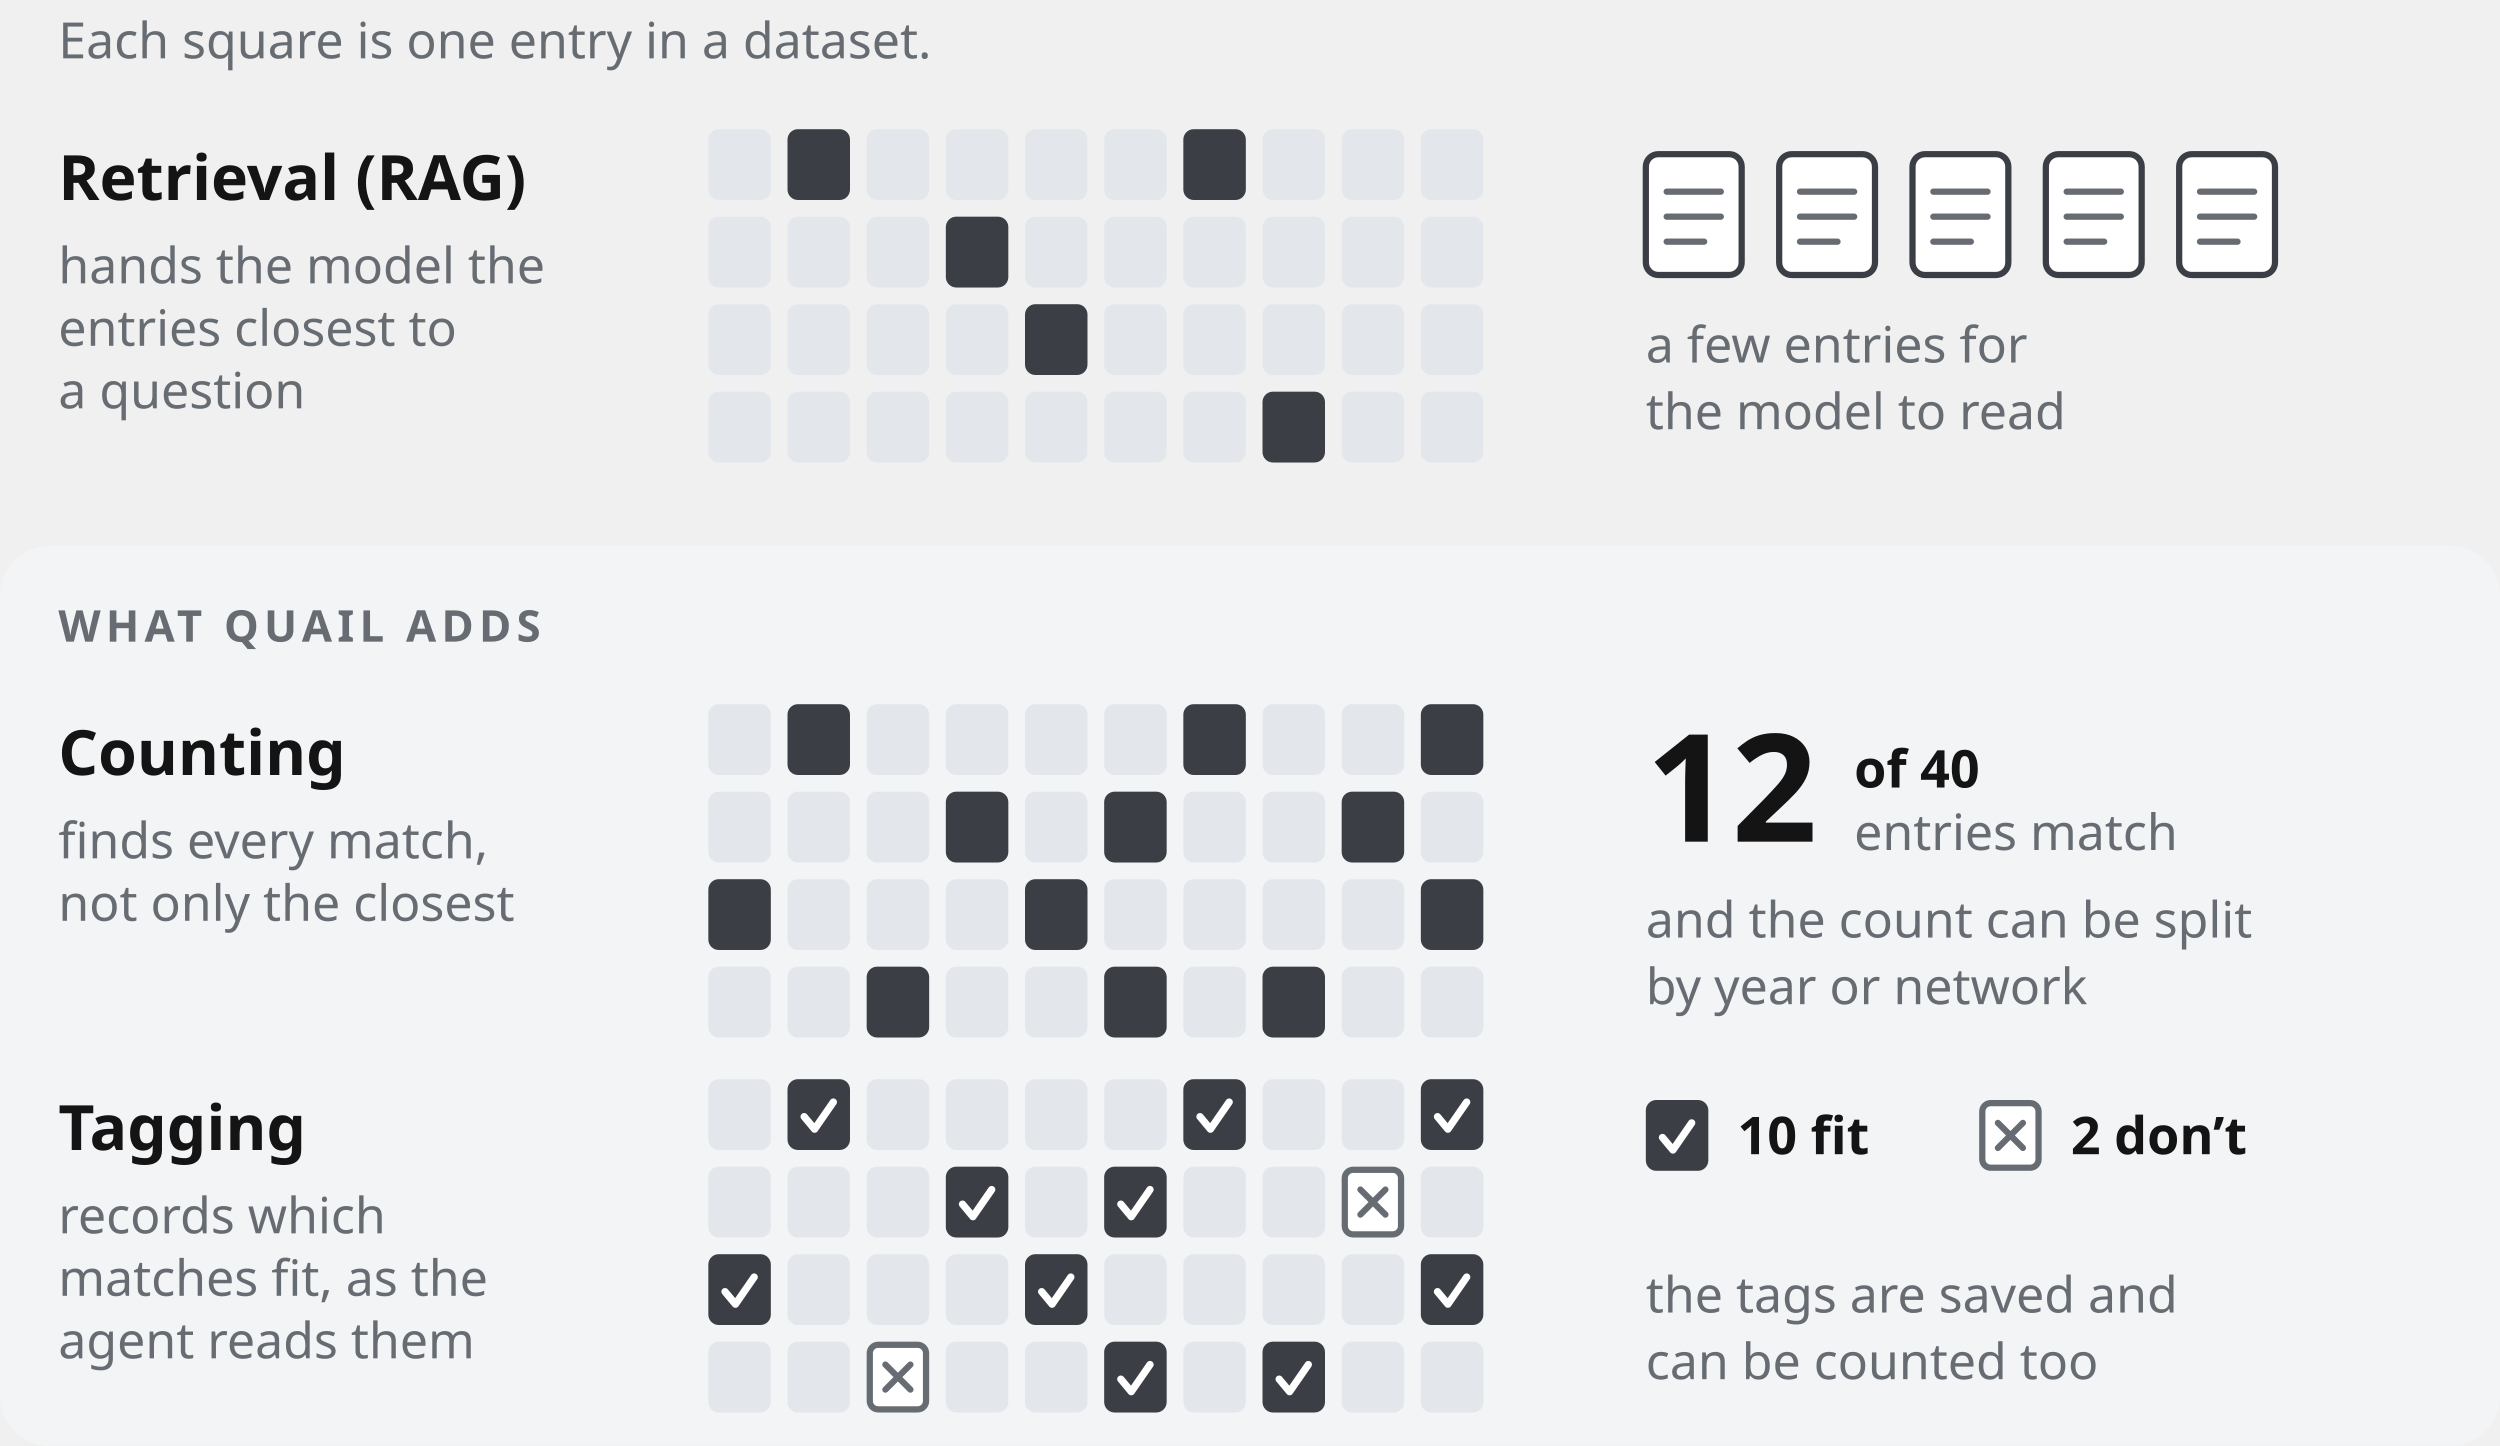
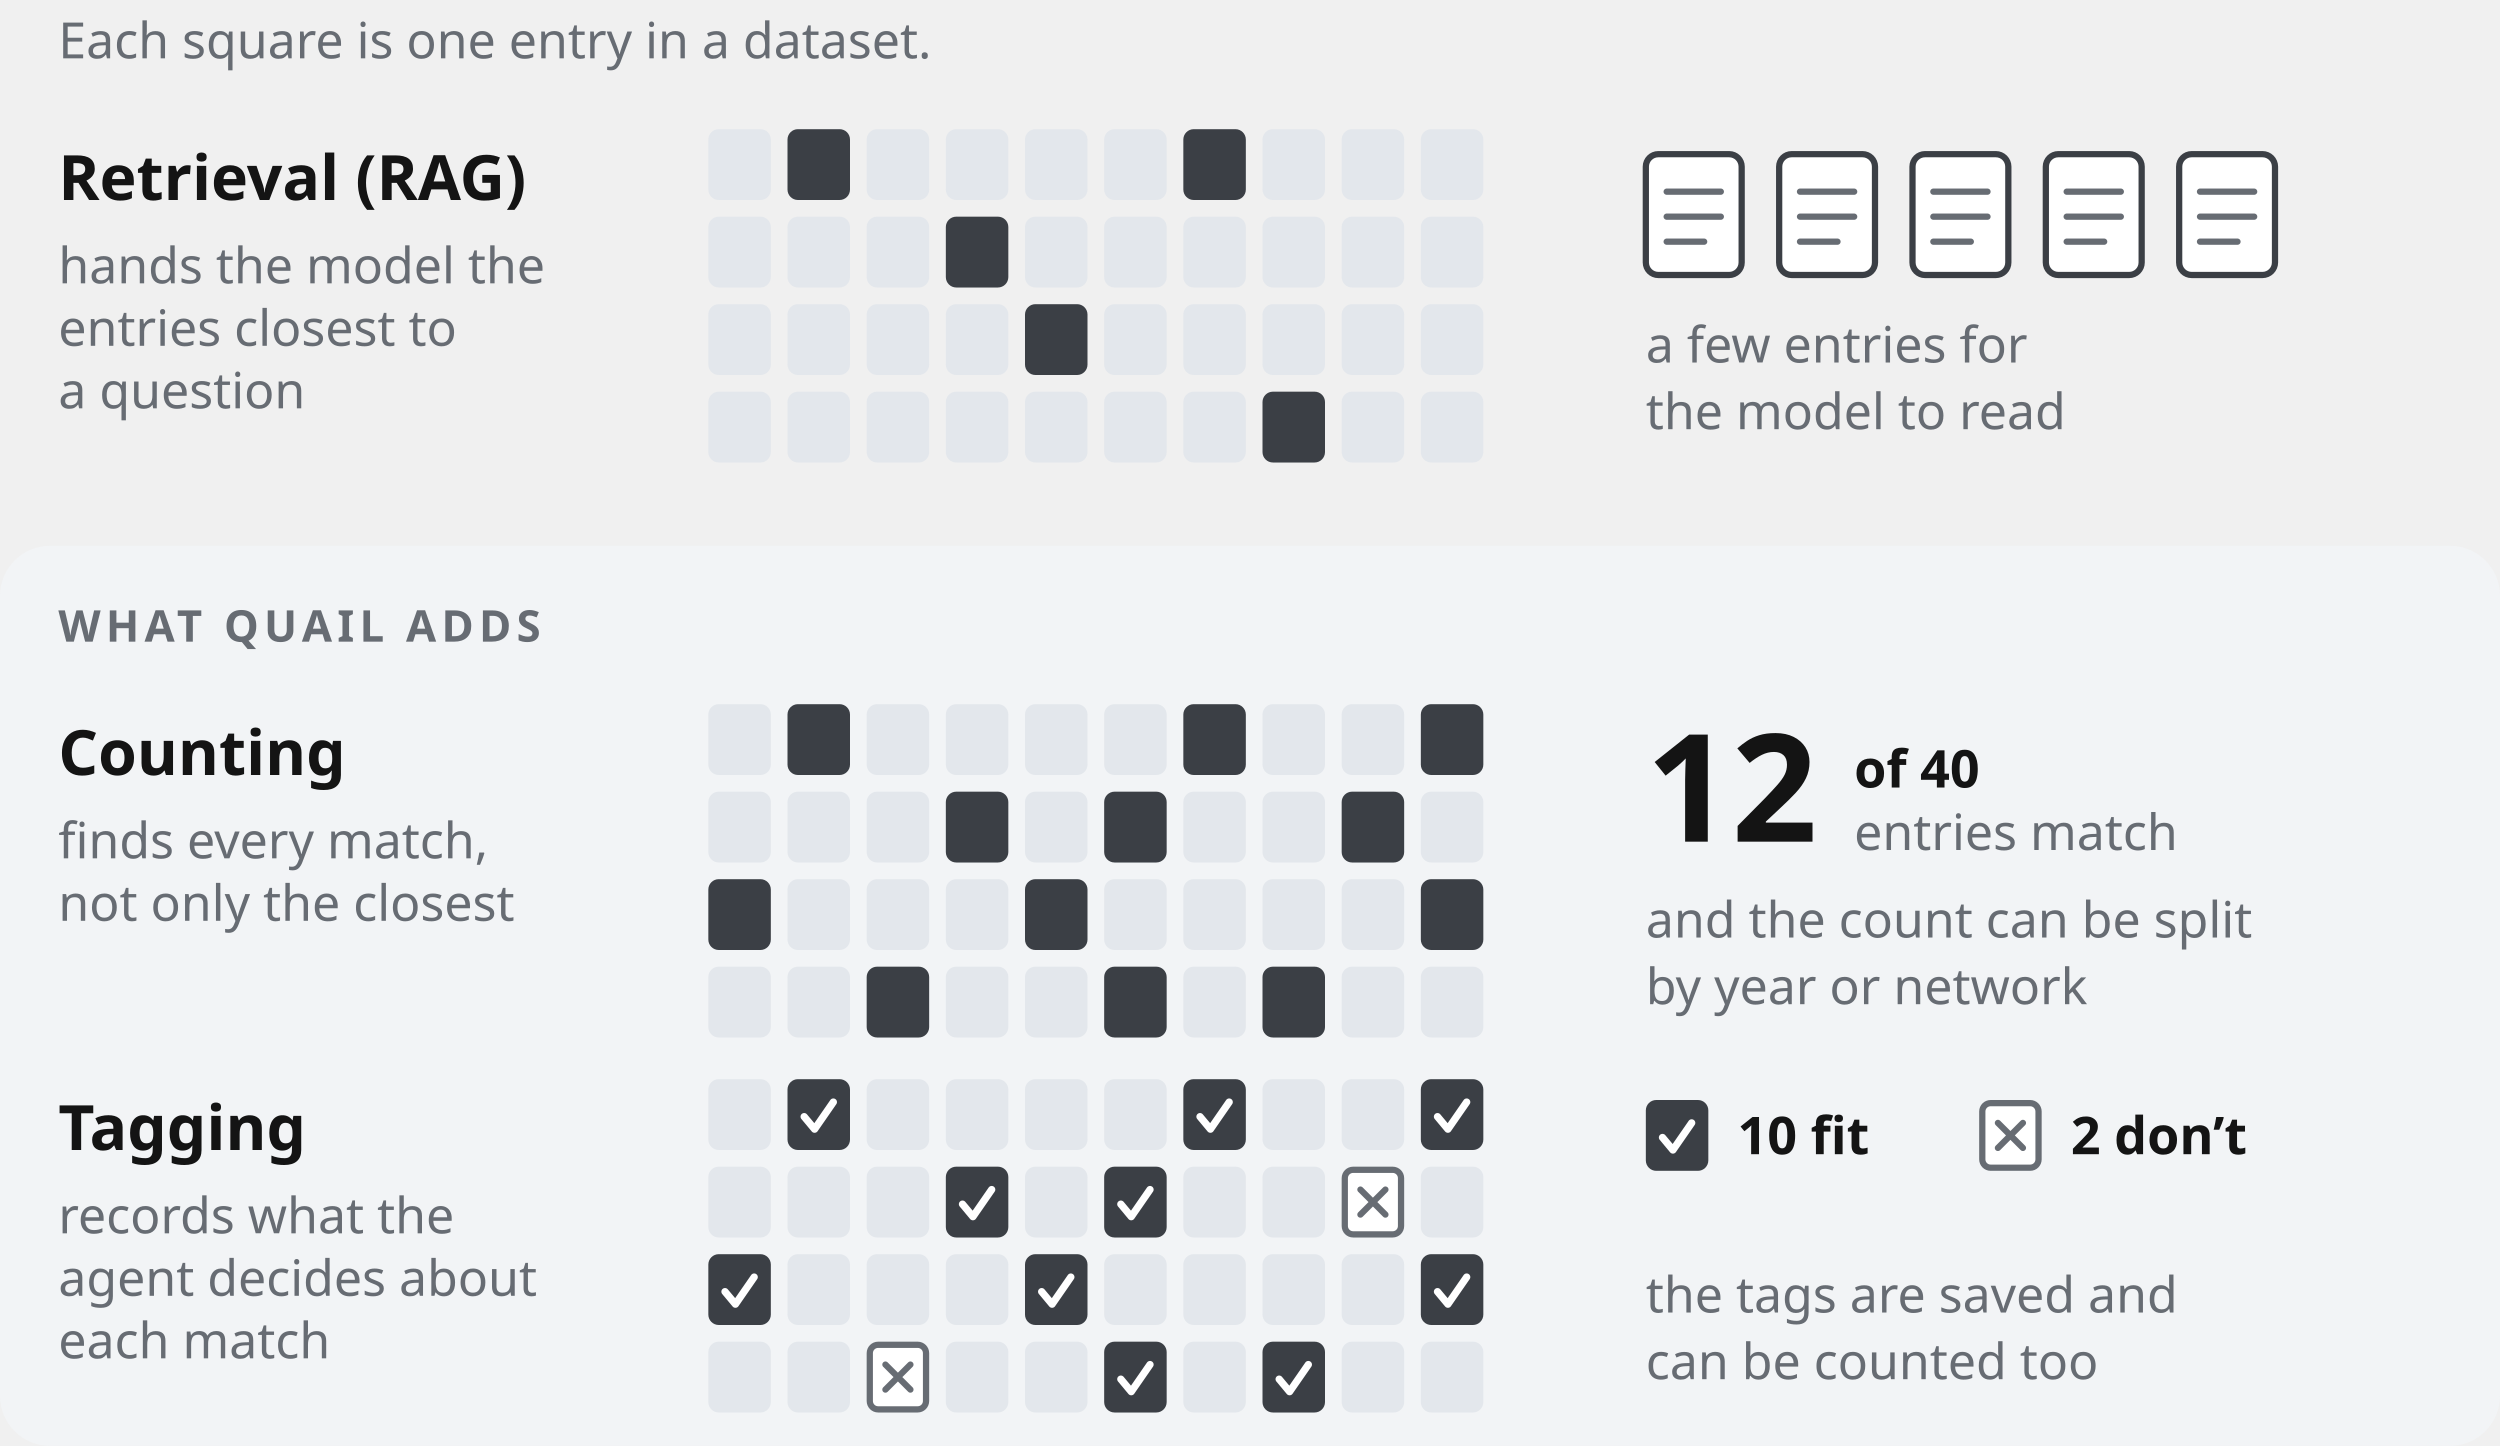
<svg xmlns="http://www.w3.org/2000/svg" viewBox="0 0 1200 694" width="1200" height="694">
  <style>
    text { font-family: 'Source Sans 3', sans-serif; fill: #141414; }
    .h { font-size: 30px; font-weight: 700; }
    .b { font-size: 25px; }
    .s { font-size: 24px; fill: #676C73; }
    .cap { font-size: 21px; font-weight: 700; letter-spacing: 2.5px; fill: #676C73; }
    .m { font-family: 'Source Code Pro', monospace; font-size: 24px; font-weight: 500; font-variant-ligatures: none; }
    .ln { fill: none; stroke: #141414; stroke-width: 4; stroke-linecap: round; stroke-linejoin: round; }
  </style>
  <defs>
    <marker id="a" viewBox="0 0 10 10" refX="8" refY="5" markerWidth="4.5" markerHeight="4.5" orient="auto-start-reverse">
      <path d="M0,0 L10,5 L0,10 z" fill="#141414" />
    </marker>
  </defs>
  <text class="s" x="28" y="28">Each square is one entry in a dataset.</text>
  <text class="h" x="28" y="96" style="font-size:30px">Retrieval (RAG)</text>
  <text class="s" x="28" y="136">hands the model the</text>
  <text class="s" x="28" y="166">entries closest to</text>
  <text class="s" x="28" y="196">a question</text>
  <rect x="340" y="62" width="30" height="34" rx="5" fill="#E3E7EC" />
  <rect x="378" y="62" width="30" height="34" rx="5" fill="#3B3F45" />
  <rect x="416" y="62" width="30" height="34" rx="5" fill="#E3E7EC" />
  <rect x="454" y="62" width="30" height="34" rx="5" fill="#E3E7EC" />
  <rect x="492" y="62" width="30" height="34" rx="5" fill="#E3E7EC" />
  <rect x="530" y="62" width="30" height="34" rx="5" fill="#E3E7EC" />
  <rect x="568" y="62" width="30" height="34" rx="5" fill="#3B3F45" />
  <rect x="606" y="62" width="30" height="34" rx="5" fill="#E3E7EC" />
  <rect x="644" y="62" width="30" height="34" rx="5" fill="#E3E7EC" />
  <rect x="682" y="62" width="30" height="34" rx="5" fill="#E3E7EC" />
  <rect x="340" y="104" width="30" height="34" rx="5" fill="#E3E7EC" />
  <rect x="378" y="104" width="30" height="34" rx="5" fill="#E3E7EC" />
  <rect x="416" y="104" width="30" height="34" rx="5" fill="#E3E7EC" />
  <rect x="454" y="104" width="30" height="34" rx="5" fill="#3B3F45" />
  <rect x="492" y="104" width="30" height="34" rx="5" fill="#E3E7EC" />
  <rect x="530" y="104" width="30" height="34" rx="5" fill="#E3E7EC" />
  <rect x="568" y="104" width="30" height="34" rx="5" fill="#E3E7EC" />
  <rect x="606" y="104" width="30" height="34" rx="5" fill="#E3E7EC" />
  <rect x="644" y="104" width="30" height="34" rx="5" fill="#E3E7EC" />
  <rect x="682" y="104" width="30" height="34" rx="5" fill="#E3E7EC" />
  <rect x="340" y="146" width="30" height="34" rx="5" fill="#E3E7EC" />
  <rect x="378" y="146" width="30" height="34" rx="5" fill="#E3E7EC" />
  <rect x="416" y="146" width="30" height="34" rx="5" fill="#E3E7EC" />
  <rect x="454" y="146" width="30" height="34" rx="5" fill="#E3E7EC" />
  <rect x="492" y="146" width="30" height="34" rx="5" fill="#3B3F45" />
  <rect x="530" y="146" width="30" height="34" rx="5" fill="#E3E7EC" />
  <rect x="568" y="146" width="30" height="34" rx="5" fill="#E3E7EC" />
  <rect x="606" y="146" width="30" height="34" rx="5" fill="#E3E7EC" />
  <rect x="644" y="146" width="30" height="34" rx="5" fill="#E3E7EC" />
  <rect x="682" y="146" width="30" height="34" rx="5" fill="#E3E7EC" />
  <rect x="340" y="188" width="30" height="34" rx="5" fill="#E3E7EC" />
  <rect x="378" y="188" width="30" height="34" rx="5" fill="#E3E7EC" />
  <rect x="416" y="188" width="30" height="34" rx="5" fill="#E3E7EC" />
  <rect x="454" y="188" width="30" height="34" rx="5" fill="#E3E7EC" />
  <rect x="492" y="188" width="30" height="34" rx="5" fill="#E3E7EC" />
  <rect x="530" y="188" width="30" height="34" rx="5" fill="#E3E7EC" />
  <rect x="568" y="188" width="30" height="34" rx="5" fill="#E3E7EC" />
  <rect x="606" y="188" width="30" height="34" rx="5" fill="#3B3F45" />
  <rect x="644" y="188" width="30" height="34" rx="5" fill="#E3E7EC" />
  <rect x="682" y="188" width="30" height="34" rx="5" fill="#E3E7EC" />
  <rect x="790" y="74" width="46" height="58" rx="6" fill="#fff" stroke="#3B3F45" stroke-width="3" />
  <path d="M800,92 H826" fill="none" stroke="#676C73" stroke-width="3" stroke-linecap="round" />
  <path d="M800,104 H826" fill="none" stroke="#676C73" stroke-width="3" stroke-linecap="round" />
  <path d="M800,116 H818" fill="none" stroke="#676C73" stroke-width="3" stroke-linecap="round" />
  <rect x="854" y="74" width="46" height="58" rx="6" fill="#fff" stroke="#3B3F45" stroke-width="3" />
  <path d="M864,92 H890" fill="none" stroke="#676C73" stroke-width="3" stroke-linecap="round" />
  <path d="M864,104 H890" fill="none" stroke="#676C73" stroke-width="3" stroke-linecap="round" />
  <path d="M864,116 H882" fill="none" stroke="#676C73" stroke-width="3" stroke-linecap="round" />
  <rect x="918" y="74" width="46" height="58" rx="6" fill="#fff" stroke="#3B3F45" stroke-width="3" />
  <path d="M928,92 H954" fill="none" stroke="#676C73" stroke-width="3" stroke-linecap="round" />
  <path d="M928,104 H954" fill="none" stroke="#676C73" stroke-width="3" stroke-linecap="round" />
  <path d="M928,116 H946" fill="none" stroke="#676C73" stroke-width="3" stroke-linecap="round" />
  <rect x="982" y="74" width="46" height="58" rx="6" fill="#fff" stroke="#3B3F45" stroke-width="3" />
  <path d="M992,92 H1018" fill="none" stroke="#676C73" stroke-width="3" stroke-linecap="round" />
  <path d="M992,104 H1018" fill="none" stroke="#676C73" stroke-width="3" stroke-linecap="round" />
  <path d="M992,116 H1010" fill="none" stroke="#676C73" stroke-width="3" stroke-linecap="round" />
  <rect x="1046" y="74" width="46" height="58" rx="6" fill="#fff" stroke="#3B3F45" stroke-width="3" />
  <path d="M1056,92 H1082" fill="none" stroke="#676C73" stroke-width="3" stroke-linecap="round" />
  <path d="M1056,104 H1082" fill="none" stroke="#676C73" stroke-width="3" stroke-linecap="round" />
  <path d="M1056,116 H1074" fill="none" stroke="#676C73" stroke-width="3" stroke-linecap="round" />
  <text class="s" x="790" y="174">a few entries for</text>
  <text class="s" x="790" y="206">the model to read</text>
  <rect x="0" y="262" width="1200" height="432" rx="24" fill="#F2F4F6" />
  <text class="cap" x="28" y="308">WHAT QUAIL ADDS</text>
  <text class="h" x="28" y="372" style="font-size:30px">Counting</text>
  <text class="s" x="28" y="412">finds every match,</text>
  <text class="s" x="28" y="442">not only the closest</text>
  <rect x="340" y="338" width="30" height="34" rx="5" fill="#E3E7EC" />
  <rect x="378" y="338" width="30" height="34" rx="5" fill="#3B3F45" />
  <rect x="416" y="338" width="30" height="34" rx="5" fill="#E3E7EC" />
  <rect x="454" y="338" width="30" height="34" rx="5" fill="#E3E7EC" />
  <rect x="492" y="338" width="30" height="34" rx="5" fill="#E3E7EC" />
  <rect x="530" y="338" width="30" height="34" rx="5" fill="#E3E7EC" />
  <rect x="568" y="338" width="30" height="34" rx="5" fill="#3B3F45" />
  <rect x="606" y="338" width="30" height="34" rx="5" fill="#E3E7EC" />
  <rect x="644" y="338" width="30" height="34" rx="5" fill="#E3E7EC" />
  <rect x="682" y="338" width="30" height="34" rx="5" fill="#3B3F45" />
  <rect x="340" y="380" width="30" height="34" rx="5" fill="#E3E7EC" />
  <rect x="378" y="380" width="30" height="34" rx="5" fill="#E3E7EC" />
  <rect x="416" y="380" width="30" height="34" rx="5" fill="#E3E7EC" />
  <rect x="454" y="380" width="30" height="34" rx="5" fill="#3B3F45" />
  <rect x="492" y="380" width="30" height="34" rx="5" fill="#E3E7EC" />
  <rect x="530" y="380" width="30" height="34" rx="5" fill="#3B3F45" />
  <rect x="568" y="380" width="30" height="34" rx="5" fill="#E3E7EC" />
  <rect x="606" y="380" width="30" height="34" rx="5" fill="#E3E7EC" />
  <rect x="644" y="380" width="30" height="34" rx="5" fill="#3B3F45" />
  <rect x="682" y="380" width="30" height="34" rx="5" fill="#E3E7EC" />
  <rect x="340" y="422" width="30" height="34" rx="5" fill="#3B3F45" />
  <rect x="378" y="422" width="30" height="34" rx="5" fill="#E3E7EC" />
  <rect x="416" y="422" width="30" height="34" rx="5" fill="#E3E7EC" />
  <rect x="454" y="422" width="30" height="34" rx="5" fill="#E3E7EC" />
  <rect x="492" y="422" width="30" height="34" rx="5" fill="#3B3F45" />
  <rect x="530" y="422" width="30" height="34" rx="5" fill="#E3E7EC" />
  <rect x="568" y="422" width="30" height="34" rx="5" fill="#E3E7EC" />
  <rect x="606" y="422" width="30" height="34" rx="5" fill="#E3E7EC" />
  <rect x="644" y="422" width="30" height="34" rx="5" fill="#E3E7EC" />
  <rect x="682" y="422" width="30" height="34" rx="5" fill="#3B3F45" />
  <rect x="340" y="464" width="30" height="34" rx="5" fill="#E3E7EC" />
  <rect x="378" y="464" width="30" height="34" rx="5" fill="#E3E7EC" />
  <rect x="416" y="464" width="30" height="34" rx="5" fill="#3B3F45" />
  <rect x="454" y="464" width="30" height="34" rx="5" fill="#E3E7EC" />
  <rect x="492" y="464" width="30" height="34" rx="5" fill="#E3E7EC" />
  <rect x="530" y="464" width="30" height="34" rx="5" fill="#3B3F45" />
  <rect x="568" y="464" width="30" height="34" rx="5" fill="#E3E7EC" />
  <rect x="606" y="464" width="30" height="34" rx="5" fill="#3B3F45" />
  <rect x="644" y="464" width="30" height="34" rx="5" fill="#E3E7EC" />
  <rect x="682" y="464" width="30" height="34" rx="5" fill="#E3E7EC" />
  <text class="h" x="790" y="404" style="font-size:72px">12</text>
  <text class="b" x="890" y="378" style="font-weight:700">of 40</text>
  <text class="s" x="890" y="408">entries match</text>
  <text class="s" x="790" y="450">and the count can be split</text>
  <text class="s" x="790" y="482">by year or network</text>
  <text class="h" x="28" y="552" style="font-size:30px">Tagging</text>
-   <text class="s" x="28" y="592">records which</text>
-   <text class="s" x="28" y="622">matches fit, as the</text>
-   <text class="s" x="28" y="652">agent reads them</text>
+   <text class="s" x="28" y="592">records what the</text>
+   <text class="s" x="28" y="622">agent decides about</text>
+   <text class="s" x="28" y="652">each match</text>
  <rect x="340" y="518" width="30" height="34" rx="5" fill="#E3E7EC" />
  <rect x="378" y="518" width="30" height="34" rx="5" fill="#3B3F45" />
  <path d="M386,536 L391,542 L400,529" fill="none" stroke="#fff" stroke-width="3.5" stroke-linecap="round" stroke-linejoin="round" />
  <rect x="416" y="518" width="30" height="34" rx="5" fill="#E3E7EC" />
  <rect x="454" y="518" width="30" height="34" rx="5" fill="#E3E7EC" />
  <rect x="492" y="518" width="30" height="34" rx="5" fill="#E3E7EC" />
  <rect x="530" y="518" width="30" height="34" rx="5" fill="#E3E7EC" />
  <rect x="568" y="518" width="30" height="34" rx="5" fill="#3B3F45" />
  <path d="M576,536 L581,542 L590,529" fill="none" stroke="#fff" stroke-width="3.5" stroke-linecap="round" stroke-linejoin="round" />
  <rect x="606" y="518" width="30" height="34" rx="5" fill="#E3E7EC" />
  <rect x="644" y="518" width="30" height="34" rx="5" fill="#E3E7EC" />
  <rect x="682" y="518" width="30" height="34" rx="5" fill="#3B3F45" />
  <path d="M690,536 L695,542 L704,529" fill="none" stroke="#fff" stroke-width="3.5" stroke-linecap="round" stroke-linejoin="round" />
  <rect x="340" y="560" width="30" height="34" rx="5" fill="#E3E7EC" />
  <rect x="378" y="560" width="30" height="34" rx="5" fill="#E3E7EC" />
  <rect x="416" y="560" width="30" height="34" rx="5" fill="#E3E7EC" />
  <rect x="454" y="560" width="30" height="34" rx="5" fill="#3B3F45" />
  <path d="M462,578 L467,584 L476,571" fill="none" stroke="#fff" stroke-width="3.5" stroke-linecap="round" stroke-linejoin="round" />
  <rect x="492" y="560" width="30" height="34" rx="5" fill="#E3E7EC" />
  <rect x="530" y="560" width="30" height="34" rx="5" fill="#3B3F45" />
  <path d="M538,578 L543,584 L552,571" fill="none" stroke="#fff" stroke-width="3.5" stroke-linecap="round" stroke-linejoin="round" />
  <rect x="568" y="560" width="30" height="34" rx="5" fill="#E3E7EC" />
  <rect x="606" y="560" width="30" height="34" rx="5" fill="#E3E7EC" />
  <rect x="645.5" y="561.5" width="27" height="31" rx="4" fill="#fff" stroke="#676C73" stroke-width="3" />
  <path d="M653,571 L665,583 M665,571 L653,583" stroke="#676C73" stroke-width="3" stroke-linecap="round" />
  <rect x="682" y="560" width="30" height="34" rx="5" fill="#E3E7EC" />
  <rect x="340" y="602" width="30" height="34" rx="5" fill="#3B3F45" />
  <path d="M348,620 L353,626 L362,613" fill="none" stroke="#fff" stroke-width="3.5" stroke-linecap="round" stroke-linejoin="round" />
  <rect x="378" y="602" width="30" height="34" rx="5" fill="#E3E7EC" />
  <rect x="416" y="602" width="30" height="34" rx="5" fill="#E3E7EC" />
  <rect x="454" y="602" width="30" height="34" rx="5" fill="#E3E7EC" />
  <rect x="492" y="602" width="30" height="34" rx="5" fill="#3B3F45" />
  <path d="M500,620 L505,626 L514,613" fill="none" stroke="#fff" stroke-width="3.5" stroke-linecap="round" stroke-linejoin="round" />
  <rect x="530" y="602" width="30" height="34" rx="5" fill="#E3E7EC" />
  <rect x="568" y="602" width="30" height="34" rx="5" fill="#E3E7EC" />
  <rect x="606" y="602" width="30" height="34" rx="5" fill="#E3E7EC" />
  <rect x="644" y="602" width="30" height="34" rx="5" fill="#E3E7EC" />
  <rect x="682" y="602" width="30" height="34" rx="5" fill="#3B3F45" />
  <path d="M690,620 L695,626 L704,613" fill="none" stroke="#fff" stroke-width="3.5" stroke-linecap="round" stroke-linejoin="round" />
  <rect x="340" y="644" width="30" height="34" rx="5" fill="#E3E7EC" />
  <rect x="378" y="644" width="30" height="34" rx="5" fill="#E3E7EC" />
  <rect x="417.5" y="645.5" width="27" height="31" rx="4" fill="#fff" stroke="#676C73" stroke-width="3" />
  <path d="M425,655 L437,667 M437,655 L425,667" stroke="#676C73" stroke-width="3" stroke-linecap="round" />
  <rect x="454" y="644" width="30" height="34" rx="5" fill="#E3E7EC" />
  <rect x="492" y="644" width="30" height="34" rx="5" fill="#E3E7EC" />
  <rect x="530" y="644" width="30" height="34" rx="5" fill="#3B3F45" />
  <path d="M538,662 L543,668 L552,655" fill="none" stroke="#fff" stroke-width="3.5" stroke-linecap="round" stroke-linejoin="round" />
  <rect x="568" y="644" width="30" height="34" rx="5" fill="#E3E7EC" />
  <rect x="606" y="644" width="30" height="34" rx="5" fill="#3B3F45" />
  <path d="M614,662 L619,668 L628,655" fill="none" stroke="#fff" stroke-width="3.5" stroke-linecap="round" stroke-linejoin="round" />
  <rect x="644" y="644" width="30" height="34" rx="5" fill="#E3E7EC" />
  <rect x="682" y="644" width="30" height="34" rx="5" fill="#E3E7EC" />
  <rect x="790" y="528" width="30" height="34" rx="5" fill="#3B3F45" />
  <path d="M798,546 L803,552 L812,539" fill="none" stroke="#fff" stroke-width="3.5" stroke-linecap="round" stroke-linejoin="round" />
  <text class="b" x="834" y="554" style="font-weight:700">10 fit</text>
  <rect x="951.5" y="529.5" width="27" height="31" rx="4" fill="#fff" stroke="#676C73" stroke-width="3" />
  <path d="M959,539 L971,551 M971,539 L959,551" stroke="#676C73" stroke-width="3" stroke-linecap="round" />
  <text class="b" x="994" y="554" style="font-weight:700">2 don’t</text>
  <text class="s" x="790" y="630">the tags are saved and</text>
  <text class="s" x="790" y="662">can be counted too</text>
</svg>
